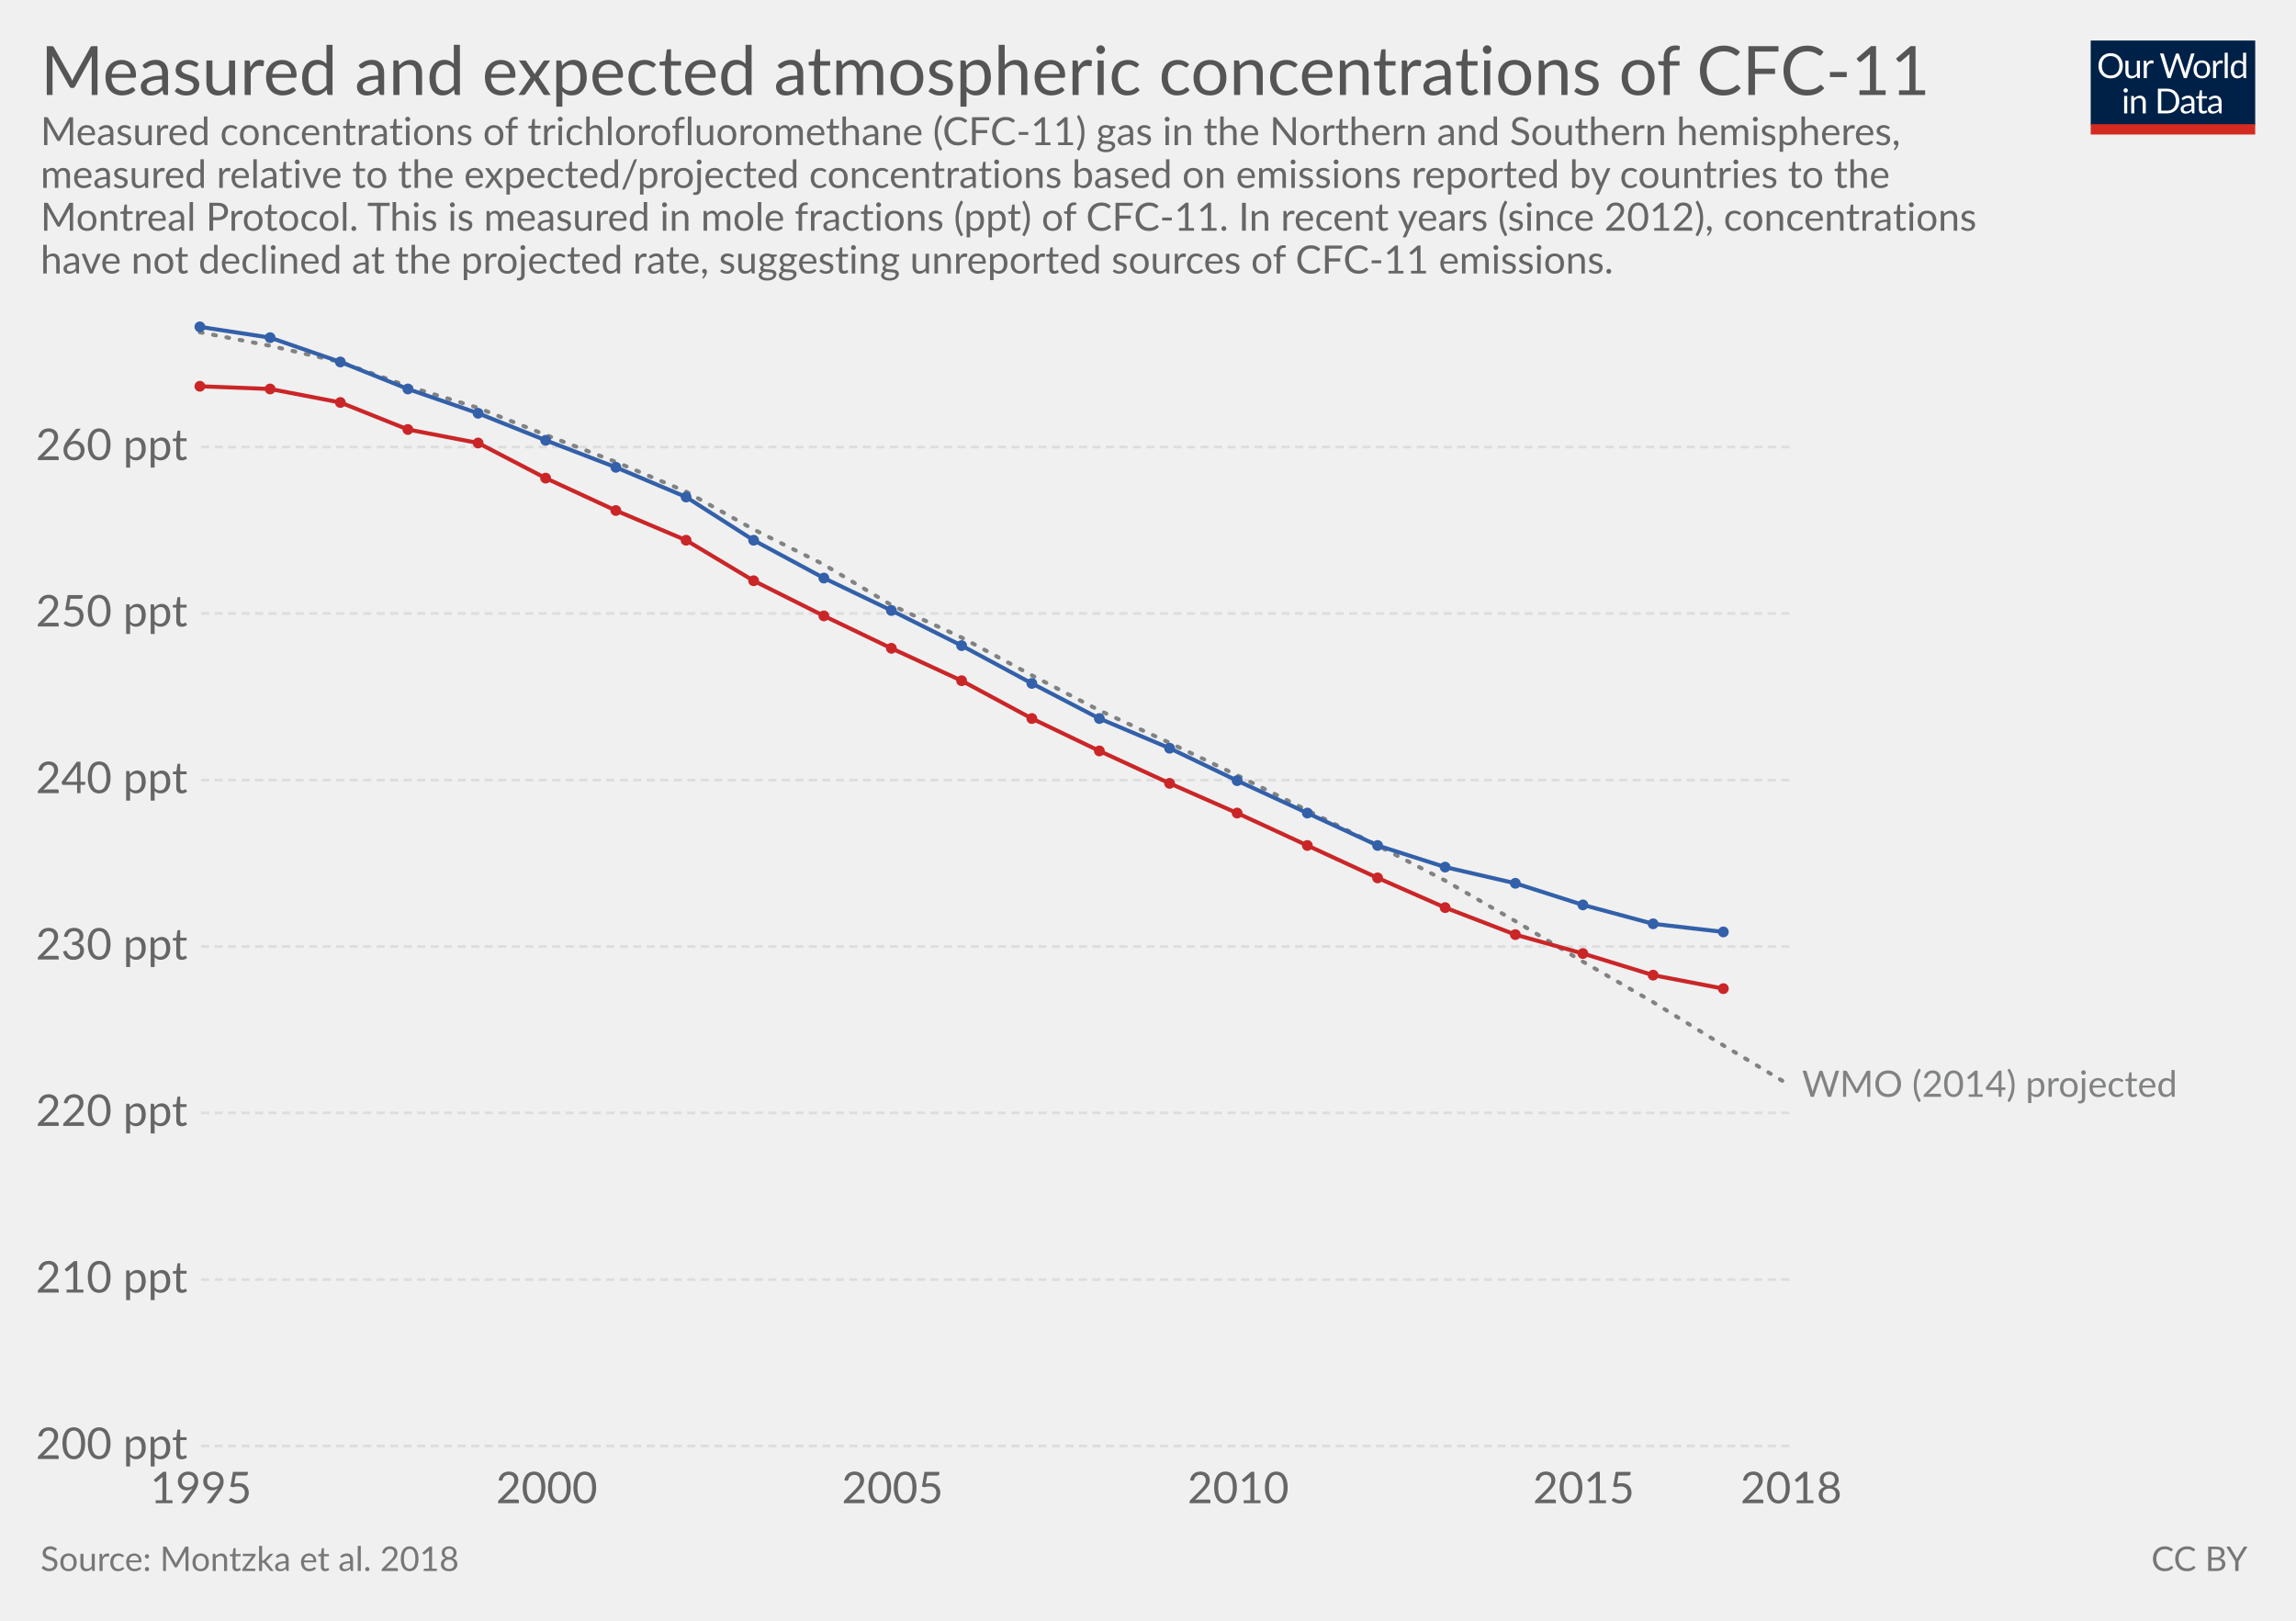
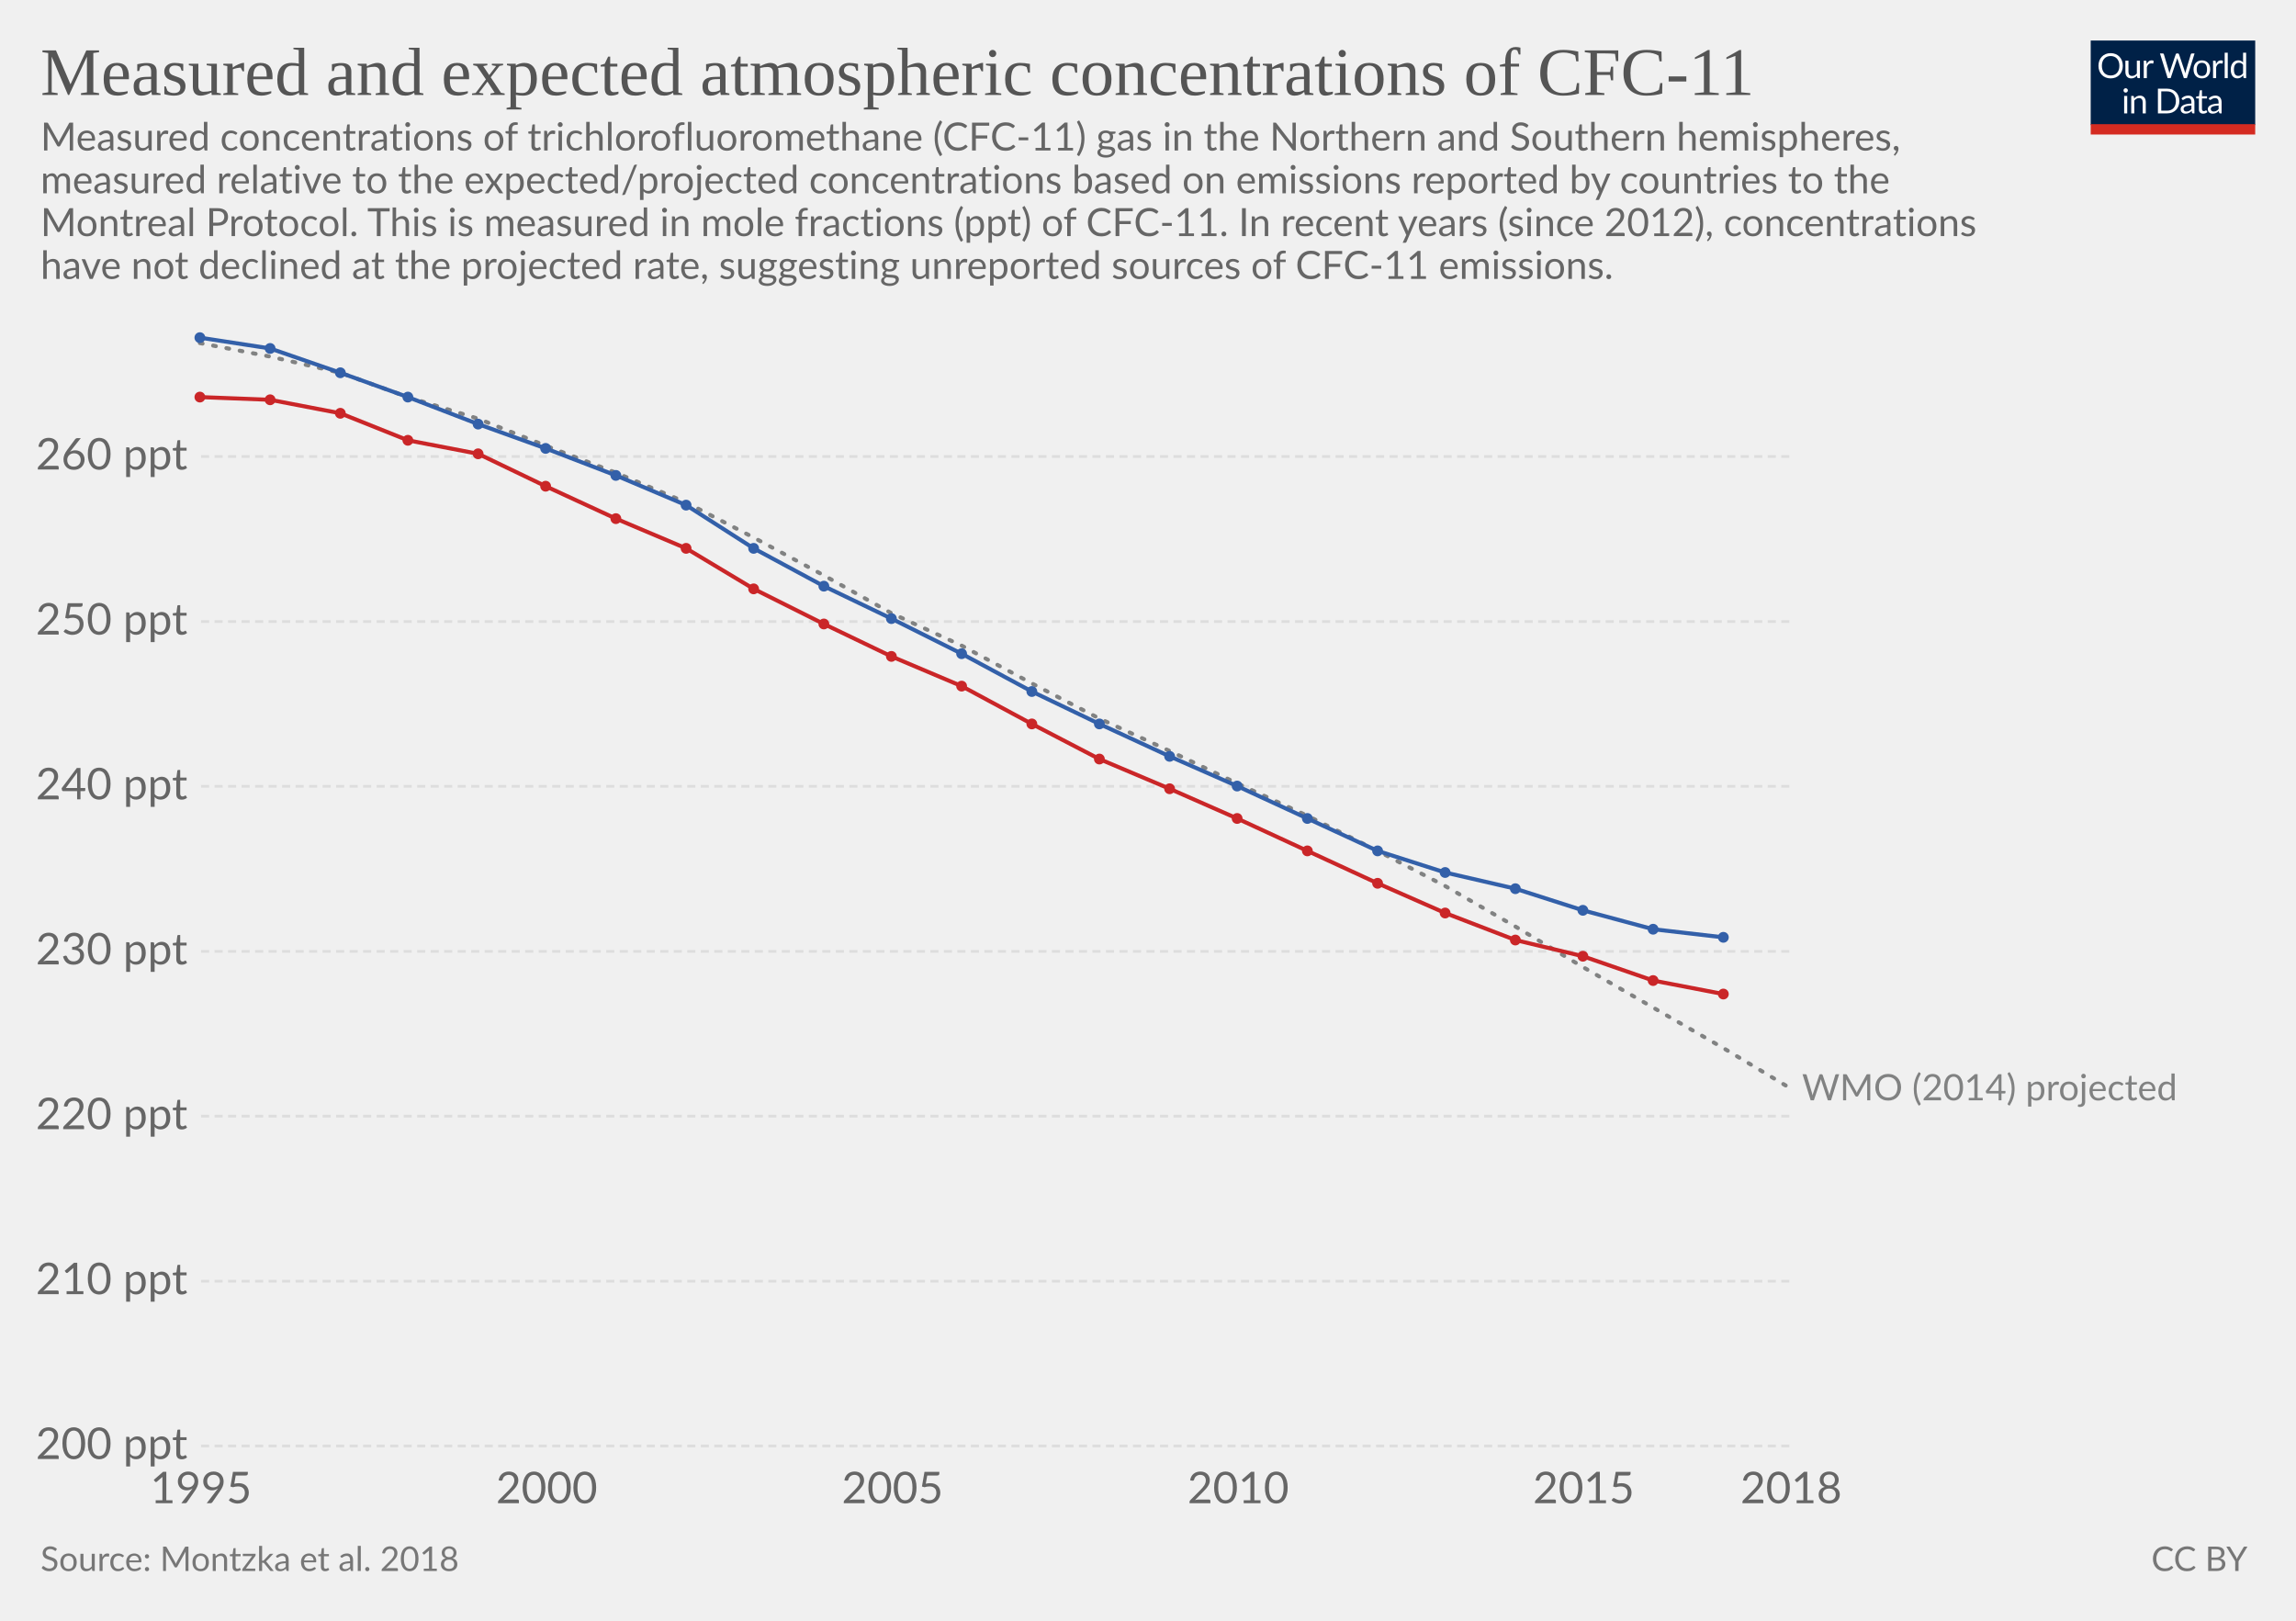
<svg xmlns="http://www.w3.org/2000/svg" version="1.1" style="font-family:Lato, 'Helvetica Neue', Helvetica, Arial, sans-serif;font-size:18px;background-color:white;text-rendering:optimizeLegibility;-webkit-font-smoothing:antialiased" width="850" height="600">
  <g class="HeaderView">
    <g transform="translate(774, 15) scale(0.29)">
      <svg width="210" height="120" viewBox="0 0 210 120" fill="none">
        <g clip-path="url(#clip0)">
          <path d="M0 0H210V107.89H0V0Z" fill="#002147" />
          <path d="M40.979 32.248C40.979 34.609 40.605 36.78 39.857 38.76C39.109 40.725 38.053 42.419 36.689 43.842C35.325 45.265 33.682 46.372 31.761 47.164C29.854 47.941 27.742 48.33 25.425 48.33C23.107 48.33 20.995 47.941 19.089 47.164C17.182 46.372 15.547 45.265 14.183 43.842C12.819 42.419 11.763 40.725 11.015 38.76C10.267 36.78 9.893 34.609 9.893 32.248C9.893 29.887 10.267 27.723 11.015 25.758C11.763 23.778 12.819 22.077 14.183 20.654C15.547 19.217 17.182 18.102 19.089 17.31C20.995 16.518 23.107 16.122 25.425 16.122C27.742 16.122 29.854 16.518 31.761 17.31C33.682 18.102 35.325 19.217 36.689 20.654C38.053 22.077 39.109 23.778 39.857 25.758C40.605 27.723 40.979 29.887 40.979 32.248ZM36.601 32.248C36.601 30.312 36.337 28.574 35.809 27.034C35.281 25.494 34.533 24.196 33.565 23.14C32.597 22.069 31.423 21.248 30.045 20.676C28.666 20.104 27.126 19.818 25.425 19.818C23.738 19.818 22.205 20.104 20.827 20.676C19.448 21.248 18.267 22.069 17.285 23.14C16.317 24.196 15.569 25.494 15.041 27.034C14.513 28.574 14.249 30.312 14.249 32.248C14.249 34.184 14.513 35.922 15.041 37.462C15.569 38.987 16.317 40.285 17.285 41.356C18.267 42.412 19.448 43.226 20.827 43.798C22.205 44.355 23.738 44.634 25.425 44.634C27.126 44.634 28.666 44.355 30.045 43.798C31.423 43.226 32.597 42.412 33.565 41.356C34.533 40.285 35.281 38.987 35.809 37.462C36.337 35.922 36.601 34.184 36.601 32.248ZM62.823 25.714V48H60.491C59.934 48 59.582 47.729 59.435 47.186L59.127 44.788C58.159 45.859 57.074 46.724 55.871 47.384C54.669 48.029 53.29 48.352 51.735 48.352C50.518 48.352 49.44 48.154 48.501 47.758C47.577 47.347 46.8 46.775 46.169 46.042C45.539 45.309 45.062 44.421 44.739 43.38C44.431 42.339 44.277 41.187 44.277 39.926V25.714H48.193V39.926C48.193 41.613 48.575 42.918 49.337 43.842C50.115 44.766 51.295 45.228 52.879 45.228C54.038 45.228 55.116 44.957 56.113 44.414C57.125 43.857 58.057 43.094 58.907 42.126V25.714H62.823ZM71.43 30.18C72.135 28.655 73 27.467 74.027 26.616C75.053 25.751 76.307 25.318 77.789 25.318C78.258 25.318 78.705 25.369 79.131 25.472C79.571 25.575 79.959 25.736 80.297 25.956L80.011 28.882C79.923 29.249 79.703 29.432 79.351 29.432C79.145 29.432 78.845 29.388 78.449 29.3C78.053 29.212 77.605 29.168 77.107 29.168C76.403 29.168 75.772 29.271 75.215 29.476C74.672 29.681 74.181 29.989 73.741 30.4C73.315 30.796 72.927 31.295 72.575 31.896C72.237 32.483 71.929 33.157 71.651 33.92V48H67.713V25.714H69.957C70.382 25.714 70.675 25.795 70.837 25.956C70.998 26.117 71.108 26.396 71.167 26.792L71.43 30.18ZM132.589 16.474L122.755 48H118.927L110.941 23.954C110.867 23.719 110.794 23.47 110.721 23.206C110.662 22.942 110.596 22.663 110.523 22.37C110.449 22.663 110.376 22.942 110.303 23.206C110.23 23.47 110.156 23.719 110.083 23.954L102.053 48H98.225L88.391 16.474H91.933C92.314 16.474 92.629 16.569 92.879 16.76C93.143 16.951 93.311 17.193 93.385 17.486L99.897 39.398C99.999 39.794 100.095 40.219 100.183 40.674C100.285 41.129 100.381 41.613 100.469 42.126C100.571 41.613 100.674 41.129 100.777 40.674C100.894 40.205 101.019 39.779 101.151 39.398L108.565 17.486C108.653 17.237 108.821 17.009 109.071 16.804C109.335 16.584 109.65 16.474 110.017 16.474H111.249C111.63 16.474 111.938 16.569 112.173 16.76C112.407 16.951 112.583 17.193 112.701 17.486L120.093 39.398C120.225 39.779 120.342 40.19 120.445 40.63C120.562 41.07 120.672 41.532 120.775 42.016C120.848 41.532 120.929 41.07 121.017 40.63C121.105 40.19 121.2 39.779 121.303 39.398L127.837 17.486C127.91 17.222 128.072 16.987 128.321 16.782C128.585 16.577 128.9 16.474 129.267 16.474H132.589ZM141.94 25.362C143.568 25.362 145.034 25.633 146.34 26.176C147.645 26.719 148.76 27.489 149.684 28.486C150.608 29.483 151.312 30.693 151.796 32.116C152.294 33.524 152.544 35.101 152.544 36.846C152.544 38.606 152.294 40.19 151.796 41.598C151.312 43.006 150.608 44.209 149.684 45.206C148.76 46.203 147.645 46.973 146.34 47.516C145.034 48.044 143.568 48.308 141.94 48.308C140.297 48.308 138.816 48.044 137.496 47.516C136.19 46.973 135.076 46.203 134.152 45.206C133.228 44.209 132.516 43.006 132.018 41.598C131.534 40.19 131.292 38.606 131.292 36.846C131.292 35.101 131.534 33.524 132.018 32.116C132.516 30.693 133.228 29.483 134.152 28.486C135.076 27.489 136.19 26.719 137.496 26.176C138.816 25.633 140.297 25.362 141.94 25.362ZM141.94 45.25C144.14 45.25 145.782 44.517 146.868 43.05C147.953 41.569 148.496 39.508 148.496 36.868C148.496 34.213 147.953 32.145 146.868 30.664C145.782 29.183 144.14 28.442 141.94 28.442C140.825 28.442 139.85 28.633 139.014 29.014C138.192 29.395 137.503 29.945 136.946 30.664C136.403 31.383 135.992 32.27 135.714 33.326C135.45 34.367 135.318 35.548 135.318 36.868C135.318 39.508 135.86 41.569 136.946 43.05C138.046 44.517 139.71 45.25 141.94 45.25ZM159.908 30.18C160.612 28.655 161.478 27.467 162.504 26.616C163.531 25.751 164.785 25.318 166.266 25.318C166.736 25.318 167.183 25.369 167.608 25.472C168.048 25.575 168.437 25.736 168.774 25.956L168.488 28.882C168.4 29.249 168.18 29.432 167.828 29.432C167.623 29.432 167.322 29.388 166.926 29.3C166.53 29.212 166.083 29.168 165.584 29.168C164.88 29.168 164.25 29.271 163.692 29.476C163.15 29.681 162.658 29.989 162.218 30.4C161.793 30.796 161.404 31.295 161.052 31.896C160.715 32.483 160.407 33.157 160.128 33.92V48H156.19V25.714H158.434C158.86 25.714 159.153 25.795 159.314 25.956C159.476 26.117 159.586 26.396 159.644 26.792L159.908 30.18ZM174.946 15.594V48H171.03V15.594H174.946ZM194.496 31.016C193.763 30.033 192.971 29.351 192.12 28.97C191.269 28.574 190.316 28.376 189.26 28.376C187.192 28.376 185.601 29.117 184.486 30.598C183.371 32.079 182.814 34.191 182.814 36.934C182.814 38.386 182.939 39.633 183.188 40.674C183.437 41.701 183.804 42.551 184.288 43.226C184.772 43.886 185.366 44.37 186.07 44.678C186.774 44.986 187.573 45.14 188.468 45.14C189.759 45.14 190.881 44.847 191.834 44.26C192.802 43.673 193.689 42.845 194.496 41.774V31.016ZM198.412 15.594V48H196.08C195.523 48 195.171 47.729 195.024 47.186L194.672 44.48C193.719 45.624 192.633 46.548 191.416 47.252C190.199 47.956 188.791 48.308 187.192 48.308C185.916 48.308 184.757 48.066 183.716 47.582C182.675 47.083 181.787 46.357 181.054 45.404C180.321 44.451 179.756 43.263 179.36 41.84C178.964 40.417 178.766 38.782 178.766 36.934C178.766 35.291 178.986 33.766 179.426 32.358C179.866 30.935 180.497 29.703 181.318 28.662C182.139 27.621 183.144 26.807 184.332 26.22C185.535 25.619 186.884 25.318 188.38 25.318C189.744 25.318 190.91 25.553 191.878 26.022C192.861 26.477 193.733 27.115 194.496 27.936V15.594H198.412ZM46.614 70.714V93H42.698V70.714H46.614ZM47.45 63.718C47.45 64.099 47.369 64.459 47.208 64.796C47.061 65.119 46.856 65.412 46.592 65.676C46.343 65.925 46.042 66.123 45.69 66.27C45.352 66.417 44.993 66.49 44.612 66.49C44.23 66.49 43.871 66.417 43.534 66.27C43.211 66.123 42.925 65.925 42.676 65.676C42.426 65.412 42.228 65.119 42.082 64.796C41.935 64.459 41.862 64.099 41.862 63.718C41.862 63.337 41.935 62.977 42.082 62.64C42.228 62.288 42.426 61.987 42.676 61.738C42.925 61.474 43.211 61.269 43.534 61.122C43.871 60.975 44.23 60.902 44.612 60.902C44.993 60.902 45.352 60.975 45.69 61.122C46.042 61.269 46.343 61.474 46.592 61.738C46.856 61.987 47.061 62.288 47.208 62.64C47.369 62.977 47.45 63.337 47.45 63.718ZM55.424 73.948C55.908 73.405 56.422 72.914 56.964 72.474C57.507 72.034 58.079 71.66 58.68 71.352C59.296 71.029 59.941 70.787 60.616 70.626C61.306 70.45 62.046 70.362 62.838 70.362C64.055 70.362 65.126 70.567 66.05 70.978C66.989 71.374 67.766 71.946 68.382 72.694C69.013 73.427 69.49 74.315 69.812 75.356C70.135 76.397 70.296 77.549 70.296 78.81V93H66.358V78.81C66.358 77.123 65.969 75.818 65.192 74.894C64.43 73.955 63.264 73.486 61.694 73.486C60.535 73.486 59.45 73.765 58.438 74.322C57.441 74.879 56.517 75.635 55.666 76.588V93H51.728V70.714H54.082C54.639 70.714 54.984 70.985 55.116 71.528L55.424 73.948ZM113.129 77.248C113.129 79.609 112.755 81.758 112.007 83.694C111.259 85.63 110.203 87.287 108.839 88.666C107.475 90.045 105.832 91.115 103.911 91.878C102.004 92.626 99.892 93 97.575 93H85.805V61.474H97.575C99.892 61.474 102.004 61.855 103.911 62.618C105.832 63.366 107.475 64.437 108.839 65.83C110.203 67.209 111.259 68.866 112.007 70.802C112.755 72.738 113.129 74.887 113.129 77.248ZM108.751 77.248C108.751 75.312 108.487 73.581 107.959 72.056C107.431 70.531 106.683 69.24 105.715 68.184C104.747 67.128 103.574 66.321 102.195 65.764C100.816 65.207 99.276 64.928 97.575 64.928H90.073V89.546H97.575C99.276 89.546 100.816 89.267 102.195 88.71C103.574 88.153 104.747 87.353 105.715 86.312C106.683 85.256 107.431 83.965 107.959 82.44C108.487 80.915 108.751 79.184 108.751 77.248ZM128.553 82.968C126.749 83.027 125.209 83.173 123.933 83.408C122.672 83.628 121.638 83.921 120.831 84.288C120.039 84.655 119.46 85.087 119.093 85.586C118.741 86.085 118.565 86.642 118.565 87.258C118.565 87.845 118.661 88.351 118.851 88.776C119.042 89.201 119.299 89.553 119.621 89.832C119.959 90.096 120.347 90.294 120.787 90.426C121.242 90.543 121.726 90.602 122.239 90.602C122.929 90.602 123.559 90.536 124.131 90.404C124.703 90.257 125.239 90.052 125.737 89.788C126.251 89.524 126.735 89.209 127.189 88.842C127.659 88.475 128.113 88.057 128.553 87.588V82.968ZM115.903 73.86C117.135 72.672 118.463 71.785 119.885 71.198C121.308 70.611 122.885 70.318 124.615 70.318C125.862 70.318 126.969 70.523 127.937 70.934C128.905 71.345 129.719 71.917 130.379 72.65C131.039 73.383 131.538 74.271 131.875 75.312C132.213 76.353 132.381 77.497 132.381 78.744V93H130.643C130.262 93 129.969 92.941 129.763 92.824C129.558 92.692 129.397 92.443 129.279 92.076L128.839 89.964C128.253 90.507 127.681 90.991 127.123 91.416C126.566 91.827 125.979 92.179 125.363 92.472C124.747 92.751 124.087 92.963 123.383 93.11C122.694 93.271 121.924 93.352 121.073 93.352C120.208 93.352 119.394 93.235 118.631 93C117.869 92.751 117.201 92.384 116.629 91.9C116.072 91.416 115.625 90.807 115.287 90.074C114.965 89.326 114.803 88.446 114.803 87.434C114.803 86.554 115.045 85.711 115.529 84.904C116.013 84.083 116.798 83.357 117.883 82.726C118.969 82.095 120.384 81.582 122.129 81.186C123.875 80.775 126.016 80.541 128.553 80.482V78.744C128.553 77.013 128.179 75.708 127.431 74.828C126.683 73.933 125.591 73.486 124.153 73.486C123.185 73.486 122.371 73.611 121.711 73.86C121.066 74.095 120.501 74.366 120.017 74.674C119.548 74.967 119.137 75.239 118.785 75.488C118.448 75.723 118.111 75.84 117.773 75.84C117.509 75.84 117.282 75.774 117.091 75.642C116.901 75.495 116.739 75.319 116.607 75.114L115.903 73.86ZM143.568 93.352C141.808 93.352 140.451 92.861 139.498 91.878C138.559 90.895 138.09 89.48 138.09 87.632V73.992H135.406C135.171 73.992 134.973 73.926 134.812 73.794C134.65 73.647 134.57 73.427 134.57 73.134V71.572L138.222 71.11L139.124 64.224C139.168 64.004 139.263 63.828 139.41 63.696C139.571 63.549 139.776 63.476 140.026 63.476H142.006V71.154H148.452V73.992H142.006V87.368C142.006 88.307 142.233 89.003 142.688 89.458C143.142 89.913 143.729 90.14 144.448 90.14C144.858 90.14 145.21 90.089 145.504 89.986C145.812 89.869 146.076 89.744 146.296 89.612C146.516 89.48 146.699 89.363 146.846 89.26C147.007 89.143 147.146 89.084 147.264 89.084C147.469 89.084 147.652 89.209 147.814 89.458L148.958 91.328C148.283 91.959 147.469 92.457 146.516 92.824C145.562 93.176 144.58 93.352 143.568 93.352ZM163.253 82.968C161.449 83.027 159.909 83.173 158.633 83.408C157.372 83.628 156.338 83.921 155.531 84.288C154.739 84.655 154.16 85.087 153.793 85.586C153.441 86.085 153.265 86.642 153.265 87.258C153.265 87.845 153.36 88.351 153.551 88.776C153.742 89.201 153.998 89.553 154.321 89.832C154.658 90.096 155.047 90.294 155.487 90.426C155.942 90.543 156.426 90.602 156.939 90.602C157.628 90.602 158.259 90.536 158.831 90.404C159.403 90.257 159.938 90.052 160.437 89.788C160.95 89.524 161.434 89.209 161.889 88.842C162.358 88.475 162.813 88.057 163.253 87.588V82.968ZM150.603 73.86C151.835 72.672 153.162 71.785 154.585 71.198C156.008 70.611 157.584 70.318 159.315 70.318C160.562 70.318 161.669 70.523 162.637 70.934C163.605 71.345 164.419 71.917 165.079 72.65C165.739 73.383 166.238 74.271 166.575 75.312C166.912 76.353 167.081 77.497 167.081 78.744V93H165.343C164.962 93 164.668 92.941 164.463 92.824C164.258 92.692 164.096 92.443 163.979 92.076L163.539 89.964C162.952 90.507 162.38 90.991 161.823 91.416C161.266 91.827 160.679 92.179 160.063 92.472C159.447 92.751 158.787 92.963 158.083 93.11C157.394 93.271 156.624 93.352 155.773 93.352C154.908 93.352 154.094 93.235 153.331 93C152.568 92.751 151.901 92.384 151.329 91.9C150.772 91.416 150.324 90.807 149.987 90.074C149.664 89.326 149.503 88.446 149.503 87.434C149.503 86.554 149.745 85.711 150.229 84.904C150.713 84.083 151.498 83.357 152.583 82.726C153.668 82.095 155.084 81.582 156.829 81.186C158.574 80.775 160.716 80.541 163.253 80.482V78.744C163.253 77.013 162.879 75.708 162.131 74.828C161.383 73.933 160.29 73.486 158.853 73.486C157.885 73.486 157.071 73.611 156.411 73.86C155.766 74.095 155.201 74.366 154.717 74.674C154.248 74.967 153.837 75.239 153.485 75.488C153.148 75.723 152.81 75.84 152.473 75.84C152.209 75.84 151.982 75.774 151.791 75.642C151.6 75.495 151.439 75.319 151.307 75.114L150.603 73.86Z" fill="white" />
          <rect y="106.789" width="210" height="13.211" fill="#D42B21" />
        </g>
        <defs>
          <clipPath id="clip0">
            <rect width="210" height="120" fill="white" />
          </clipPath>
        </defs>
      </svg>
    </g>
-     <a href="https://ourworldindata.org/grapher/expected-concentraitons-of-cfc-11" target="_blank">
+     <a href="https://ourworldindata.org/grapher/expected-concentraitons-of-cfc-11" style="font-family:&quot;Playfair Display&quot;, Georgia, &quot;Times New Roman&quot;, serif" target="_blank">
      <text font-size="25.20" x="15.0" y="35.2" fill="#555">
        <tspan x="15" y="35.16">Measured and expected atmospheric concentrations of CFC-11</tspan>
      </text>
    </a>
-     <text font-size="14.40" x="15.0" y="53.7" fill="#666">
-       <tspan x="15" y="53.72">Measured concentrations of trichlorofluoromethane (CFC-11) gas in the Northern and Southern hemispheres,</tspan>
-       <tspan x="15" y="69.56">measured relative to the expected/projected concentrations based on emissions reported by countries to the</tspan>
-       <tspan x="15" y="85.4">Montreal Protocol. This is measured in mole fractions (ppt) of CFC-11. In recent years (since 2012), concentrations</tspan>
-       <tspan x="15" y="101.24">have not declined at the projected rate, suggesting unreported sources of CFC-11 emissions.</tspan>
+     <text font-size="14.40" x="15.0" y="55.7" fill="#666">
+       <tspan x="15" y="55.72">Measured concentrations of trichlorofluoromethane (CFC-11) gas in the Northern and Southern hemispheres,</tspan>
+       <tspan x="15" y="71.56">measured relative to the expected/projected concentrations based on emissions reported by countries to the</tspan>
+       <tspan x="15" y="87.4">Montreal Protocol. This is measured in mole fractions (ppt) of CFC-11. In recent years (since 2012), concentrations</tspan>
+       <tspan x="15" y="103.24">have not declined at the projected rate, suggesting unreported sources of CFC-11 emissions.</tspan>
    </text>
  </g>
  <g class="LineChart">
    <defs>
      <clipPath id="boundsClip-9">
-         <rect x="64.432" y="0" width="830" height="870.8" />
+         <rect x="64.432" y="0" width="830" height="862.8" />
      </clipPath>
    </defs>
    <g class="AxisBoxView">
      <g class="HorizontalAxis">
        <text x="74.4" y="556.5" fill="#666" text-anchor="middle" font-size="16.2">1995</text>
        <text x="202.4" y="556.5" fill="#666" text-anchor="middle" font-size="16.2">2000</text>
        <text x="330.4" y="556.5" fill="#666" text-anchor="middle" font-size="16.2">2005</text>
        <text x="458.4" y="556.5" fill="#666" text-anchor="middle" font-size="16.2">2010</text>
        <text x="586.3" y="556.5" fill="#666" text-anchor="middle" font-size="16.2">2015</text>
        <text x="663.1" y="556.5" fill="#666" text-anchor="middle" font-size="16.2">2018</text>
      </g>
      <g class="VerticalAxis">
        <text x="69.43" y="535.3" fill="#666" dominant-baseline="middle" text-anchor="end" font-size="16.2">200 ppt</text>
-         <text x="69.43" y="473.7" fill="#666" dominant-baseline="middle" text-anchor="end" font-size="16.2">210 ppt</text>
-         <text x="69.43" y="412" fill="#666" dominant-baseline="middle" text-anchor="end" font-size="16.2">220 ppt</text>
-         <text x="69.43" y="350.4" fill="#666" dominant-baseline="middle" text-anchor="end" font-size="16.2">230 ppt</text>
-         <text x="69.43" y="288.8" fill="#666" dominant-baseline="middle" text-anchor="end" font-size="16.2">240 ppt</text>
-         <text x="69.43" y="227.1" fill="#666" dominant-baseline="middle" text-anchor="end" font-size="16.2">250 ppt</text>
-         <text x="69.43" y="165.5" fill="#666" dominant-baseline="middle" text-anchor="end" font-size="16.2">260 ppt</text>
+         <text x="69.43" y="474.3" fill="#666" dominant-baseline="middle" text-anchor="end" font-size="16.2">210 ppt</text>
+         <text x="69.43" y="413.2" fill="#666" dominant-baseline="middle" text-anchor="end" font-size="16.2">220 ppt</text>
+         <text x="69.43" y="352.2" fill="#666" dominant-baseline="middle" text-anchor="end" font-size="16.2">230 ppt</text>
+         <text x="69.43" y="291.1" fill="#666" dominant-baseline="middle" text-anchor="end" font-size="16.2">240 ppt</text>
+         <text x="69.43" y="230.1" fill="#666" dominant-baseline="middle" text-anchor="end" font-size="16.2">250 ppt</text>
+         <text x="69.43" y="169" fill="#666" dominant-baseline="middle" text-anchor="end" font-size="16.2">260 ppt</text>
      </g>
      <g class="AxisGridLines">
        <line x1="74.43" y1="535.3" x2="663.11" y2="535.3" stroke="#ddd" stroke-dasharray="3,2" />
-         <line x1="74.43" y1="473.7" x2="663.11" y2="473.7" stroke="#ddd" stroke-dasharray="3,2" />
-         <line x1="74.43" y1="412" x2="663.11" y2="412" stroke="#ddd" stroke-dasharray="3,2" />
-         <line x1="74.43" y1="350.4" x2="663.11" y2="350.4" stroke="#ddd" stroke-dasharray="3,2" />
-         <line x1="74.43" y1="288.8" x2="663.11" y2="288.8" stroke="#ddd" stroke-dasharray="3,2" />
-         <line x1="74.43" y1="227.1" x2="663.11" y2="227.1" stroke="#ddd" stroke-dasharray="3,2" />
-         <line x1="74.43" y1="165.5" x2="663.11" y2="165.5" stroke="#ddd" stroke-dasharray="3,2" />
+         <line x1="74.43" y1="474.3" x2="663.11" y2="474.3" stroke="#ddd" stroke-dasharray="3,2" />
+         <line x1="74.43" y1="413.2" x2="663.11" y2="413.2" stroke="#ddd" stroke-dasharray="3,2" />
+         <line x1="74.43" y1="352.2" x2="663.11" y2="352.2" stroke="#ddd" stroke-dasharray="3,2" />
+         <line x1="74.43" y1="291.1" x2="663.11" y2="291.1" stroke="#ddd" stroke-dasharray="3,2" />
+         <line x1="74.43" y1="230.1" x2="663.11" y2="230.1" stroke="#ddd" stroke-dasharray="3,2" />
+         <line x1="74.43" y1="169" x2="663.11" y2="169" stroke="#ddd" stroke-dasharray="3,2" />
      </g>
    </g>
    <g clip-path="url(#boundsClip-9)">
      <g class="HeightedLegend" style="cursor:default">
        <g class="legendMark">
-           <rect x="663.11" y="395.25" width="171.89" height="13.5" fill="#fff" opacity="0" />
-           <text font-size="13.50" x="667.1" y="406.1" fill="#818282">
-             <tspan x="667.11" y="406.05">WMO (2014) projected</tspan>
+           <rect x="663.11" y="396.55" width="171.89" height="13.5" fill="#fff" opacity="0" />
+           <text font-size="13.50" x="667.1" y="407.4" fill="#818282">
+             <tspan x="667.11" y="407.35">WMO (2014) projected</tspan>
          </text>
        </g>
      </g>
      <g class="Lines">
-         <rect x="74" y="121" width="589" height="414" fill="rgba(255,255,255,0)" opacity="0" />
+         <rect x="74" y="125" width="589" height="410" fill="rgba(255,255,255,0)" opacity="0" />
        <g class="key-World_2">
-           <path stroke="#818282" stroke-linecap="round" d="M74 123L100 128L126 134L151 143L177 151L202 161L228 171L254 182L279 196L305 209L330 224L356 236L382 250L407 263L433 275L458 287L484 300L510 313L535 326L561 341L586 356L612 371L638 387L663 402" fill="none" stroke-width="1.5" stroke-dasharray="1,4" />
+           <path stroke="#818282" stroke-linecap="round" d="M74 127L100 132L126 138L151 147L177 155L202 165L228 175L254 186L279 199L305 213L330 227L356 239L382 253L407 266L433 278L458 290L484 302L510 315L535 328L561 343L586 358L612 373L638 388L663 403" fill="none" stroke-width="1.5" stroke-dasharray="1,4" />
        </g>
        <g class="key-World_0">
-           <path stroke="#3360a9" stroke-linecap="round" d="M74 121L100 125L126 134L151 144L177 153L202 163L228 173L254 184L279 200L305 214L330 226L356 239L382 253L407 266L433 277L458 289L484 301L510 313L535 321L561 327L586 335L612 342L638 345" fill="none" stroke-width="1.5" />
+           <path stroke="#3360a9" stroke-linecap="round" d="M74 125L100 129L126 138L151 147L177 157L202 166L228 176L254 187L279 203L305 217L330 229L356 242L382 256L407 268L433 280L458 291L484 303L510 315L535 323L561 329L586 337L612 344L638 347" fill="none" stroke-width="1.5" />
          <g fill="#3360a9">
-             <circle cx="74" cy="121" r="2" />
-             <circle cx="100" cy="125" r="2" />
-             <circle cx="126" cy="134" r="2" />
-             <circle cx="151" cy="144" r="2" />
-             <circle cx="177" cy="153" r="2" />
-             <circle cx="202" cy="163" r="2" />
-             <circle cx="228" cy="173" r="2" />
-             <circle cx="254" cy="184" r="2" />
-             <circle cx="279" cy="200" r="2" />
-             <circle cx="305" cy="214" r="2" />
-             <circle cx="330" cy="226" r="2" />
-             <circle cx="356" cy="239" r="2" />
-             <circle cx="382" cy="253" r="2" />
-             <circle cx="407" cy="266" r="2" />
-             <circle cx="433" cy="277" r="2" />
-             <circle cx="458" cy="289" r="2" />
-             <circle cx="484" cy="301" r="2" />
-             <circle cx="510" cy="313" r="2" />
-             <circle cx="535" cy="321" r="2" />
-             <circle cx="561" cy="327" r="2" />
-             <circle cx="586" cy="335" r="2" />
-             <circle cx="612" cy="342" r="2" />
-             <circle cx="638" cy="345" r="2" />
+             <circle cx="74" cy="125" r="2" />
+             <circle cx="100" cy="129" r="2" />
+             <circle cx="126" cy="138" r="2" />
+             <circle cx="151" cy="147" r="2" />
+             <circle cx="177" cy="157" r="2" />
+             <circle cx="202" cy="166" r="2" />
+             <circle cx="228" cy="176" r="2" />
+             <circle cx="254" cy="187" r="2" />
+             <circle cx="279" cy="203" r="2" />
+             <circle cx="305" cy="217" r="2" />
+             <circle cx="330" cy="229" r="2" />
+             <circle cx="356" cy="242" r="2" />
+             <circle cx="382" cy="256" r="2" />
+             <circle cx="407" cy="268" r="2" />
+             <circle cx="433" cy="280" r="2" />
+             <circle cx="458" cy="291" r="2" />
+             <circle cx="484" cy="303" r="2" />
+             <circle cx="510" cy="315" r="2" />
+             <circle cx="535" cy="323" r="2" />
+             <circle cx="561" cy="329" r="2" />
+             <circle cx="586" cy="337" r="2" />
+             <circle cx="612" cy="344" r="2" />
+             <circle cx="638" cy="347" r="2" />
          </g>
        </g>
        <g class="key-World_1">
-           <path stroke="#ca2628" stroke-linecap="round" d="M74 143L100 144L126 149L151 159L177 164L202 177L228 189L254 200L279 215L305 228L330 240L356 252L382 266L407 278L433 290L458 301L484 313L510 325L535 336L561 346L586 353L612 361L638 366" fill="none" stroke-width="1.5" />
+           <path stroke="#ca2628" stroke-linecap="round" d="M74 147L100 148L126 153L151 163L177 168L202 180L228 192L254 203L279 218L305 231L330 243L356 254L382 268L407 281L433 292L458 303L484 315L510 327L535 338L561 348L586 354L612 363L638 368" fill="none" stroke-width="1.5" />
          <g fill="#ca2628">
-             <circle cx="74" cy="143" r="2" />
-             <circle cx="100" cy="144" r="2" />
-             <circle cx="126" cy="149" r="2" />
-             <circle cx="151" cy="159" r="2" />
-             <circle cx="177" cy="164" r="2" />
-             <circle cx="202" cy="177" r="2" />
-             <circle cx="228" cy="189" r="2" />
-             <circle cx="254" cy="200" r="2" />
-             <circle cx="279" cy="215" r="2" />
-             <circle cx="305" cy="228" r="2" />
-             <circle cx="330" cy="240" r="2" />
-             <circle cx="356" cy="252" r="2" />
-             <circle cx="382" cy="266" r="2" />
-             <circle cx="407" cy="278" r="2" />
-             <circle cx="433" cy="290" r="2" />
-             <circle cx="458" cy="301" r="2" />
-             <circle cx="484" cy="313" r="2" />
-             <circle cx="510" cy="325" r="2" />
-             <circle cx="535" cy="336" r="2" />
-             <circle cx="561" cy="346" r="2" />
-             <circle cx="586" cy="353" r="2" />
-             <circle cx="612" cy="361" r="2" />
-             <circle cx="638" cy="366" r="2" />
+             <circle cx="74" cy="147" r="2" />
+             <circle cx="100" cy="148" r="2" />
+             <circle cx="126" cy="153" r="2" />
+             <circle cx="151" cy="163" r="2" />
+             <circle cx="177" cy="168" r="2" />
+             <circle cx="202" cy="180" r="2" />
+             <circle cx="228" cy="192" r="2" />
+             <circle cx="254" cy="203" r="2" />
+             <circle cx="279" cy="218" r="2" />
+             <circle cx="305" cy="231" r="2" />
+             <circle cx="330" cy="243" r="2" />
+             <circle cx="356" cy="254" r="2" />
+             <circle cx="382" cy="268" r="2" />
+             <circle cx="407" cy="281" r="2" />
+             <circle cx="433" cy="292" r="2" />
+             <circle cx="458" cy="303" r="2" />
+             <circle cx="484" cy="315" r="2" />
+             <circle cx="510" cy="327" r="2" />
+             <circle cx="535" cy="338" r="2" />
+             <circle cx="561" cy="348" r="2" />
+             <circle cx="586" cy="354" r="2" />
+             <circle cx="612" cy="363" r="2" />
+             <circle cx="638" cy="368" r="2" />
          </g>
        </g>
      </g>
    </g>
  </g>
  <g class="SourcesFooter" style="fill:#777">
    <g class="clickable" style="fill:#777">
      <text font-size="12.60" x="15.0" y="581.6">
        <tspan x="15" y="581.58">Source: Montzka et al. 2018</tspan>
      </text>
    </g>
    <text font-size="12.60" x="796.4" y="581.6">
      <tspan x="796.444" y="581.58">
        <a style="fill: #777;" class="cclogo" href="http://creativecommons.org/licenses/by/4.0/deed.en_US" target="_blank">CC BY</a>
      </tspan>
    </text>
  </g>
</svg>
